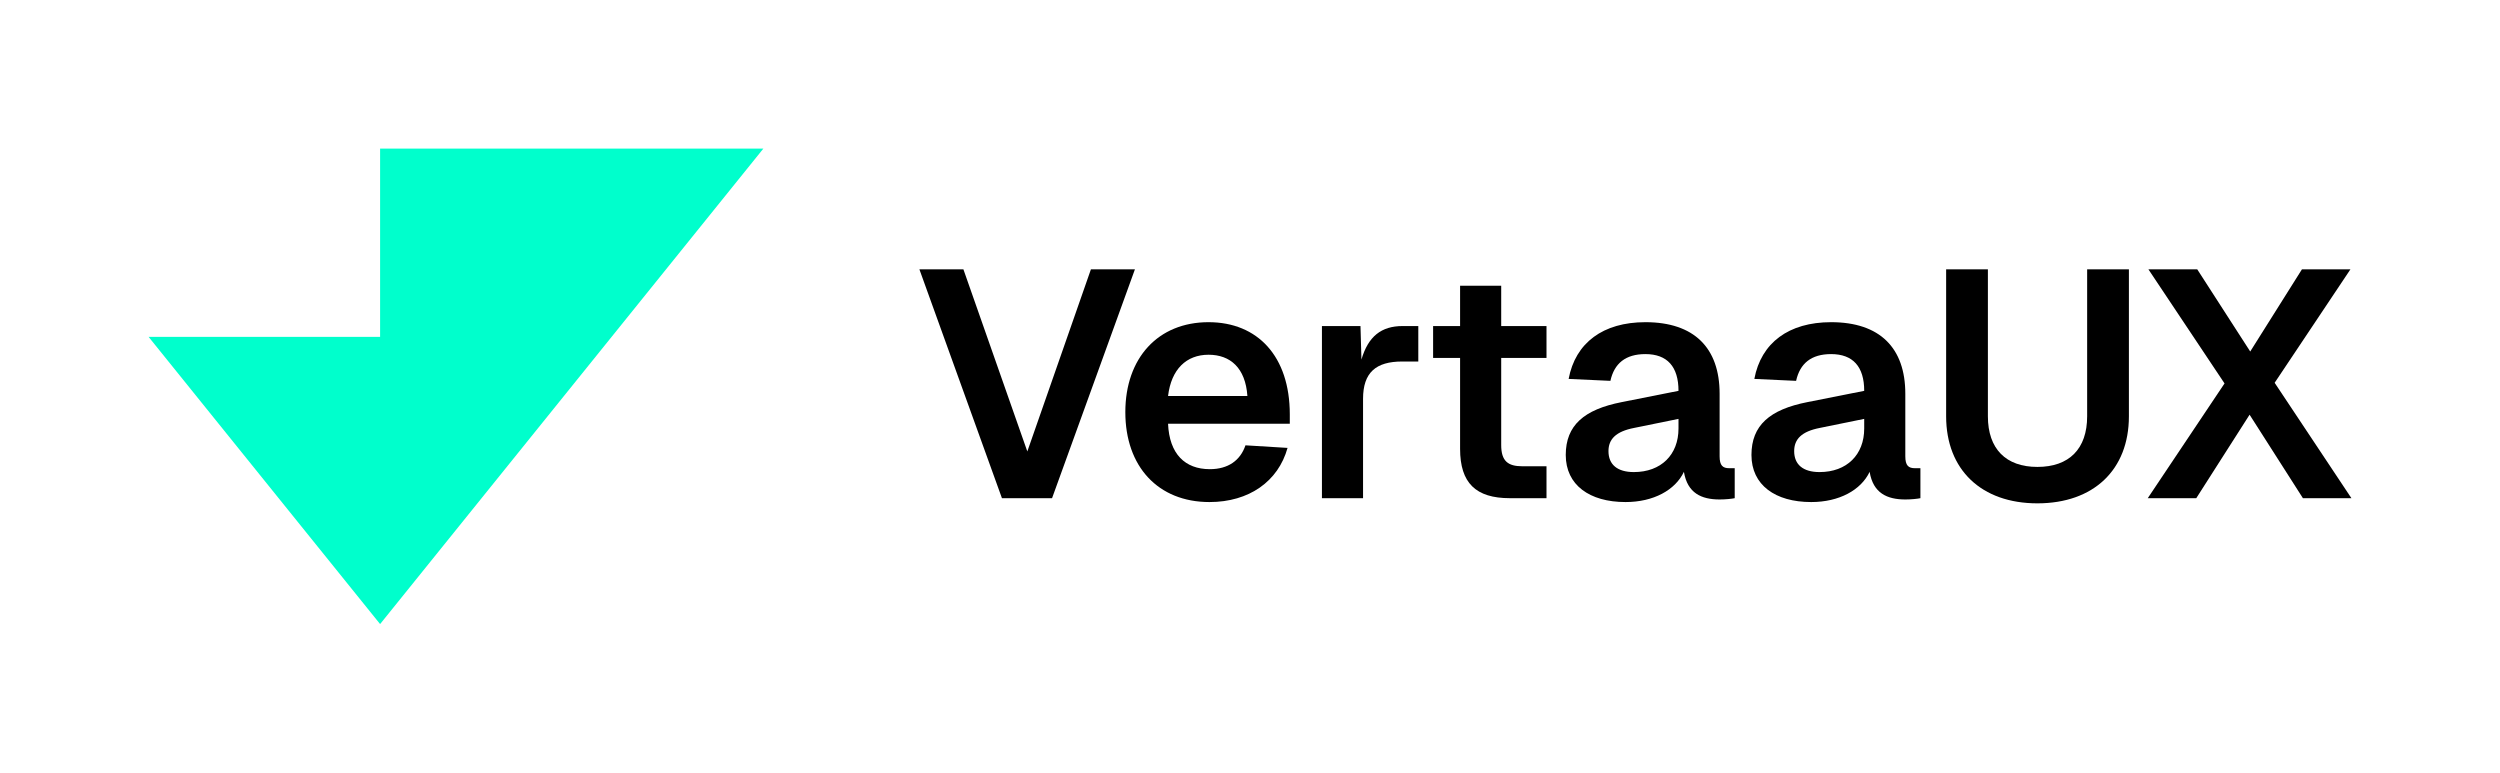
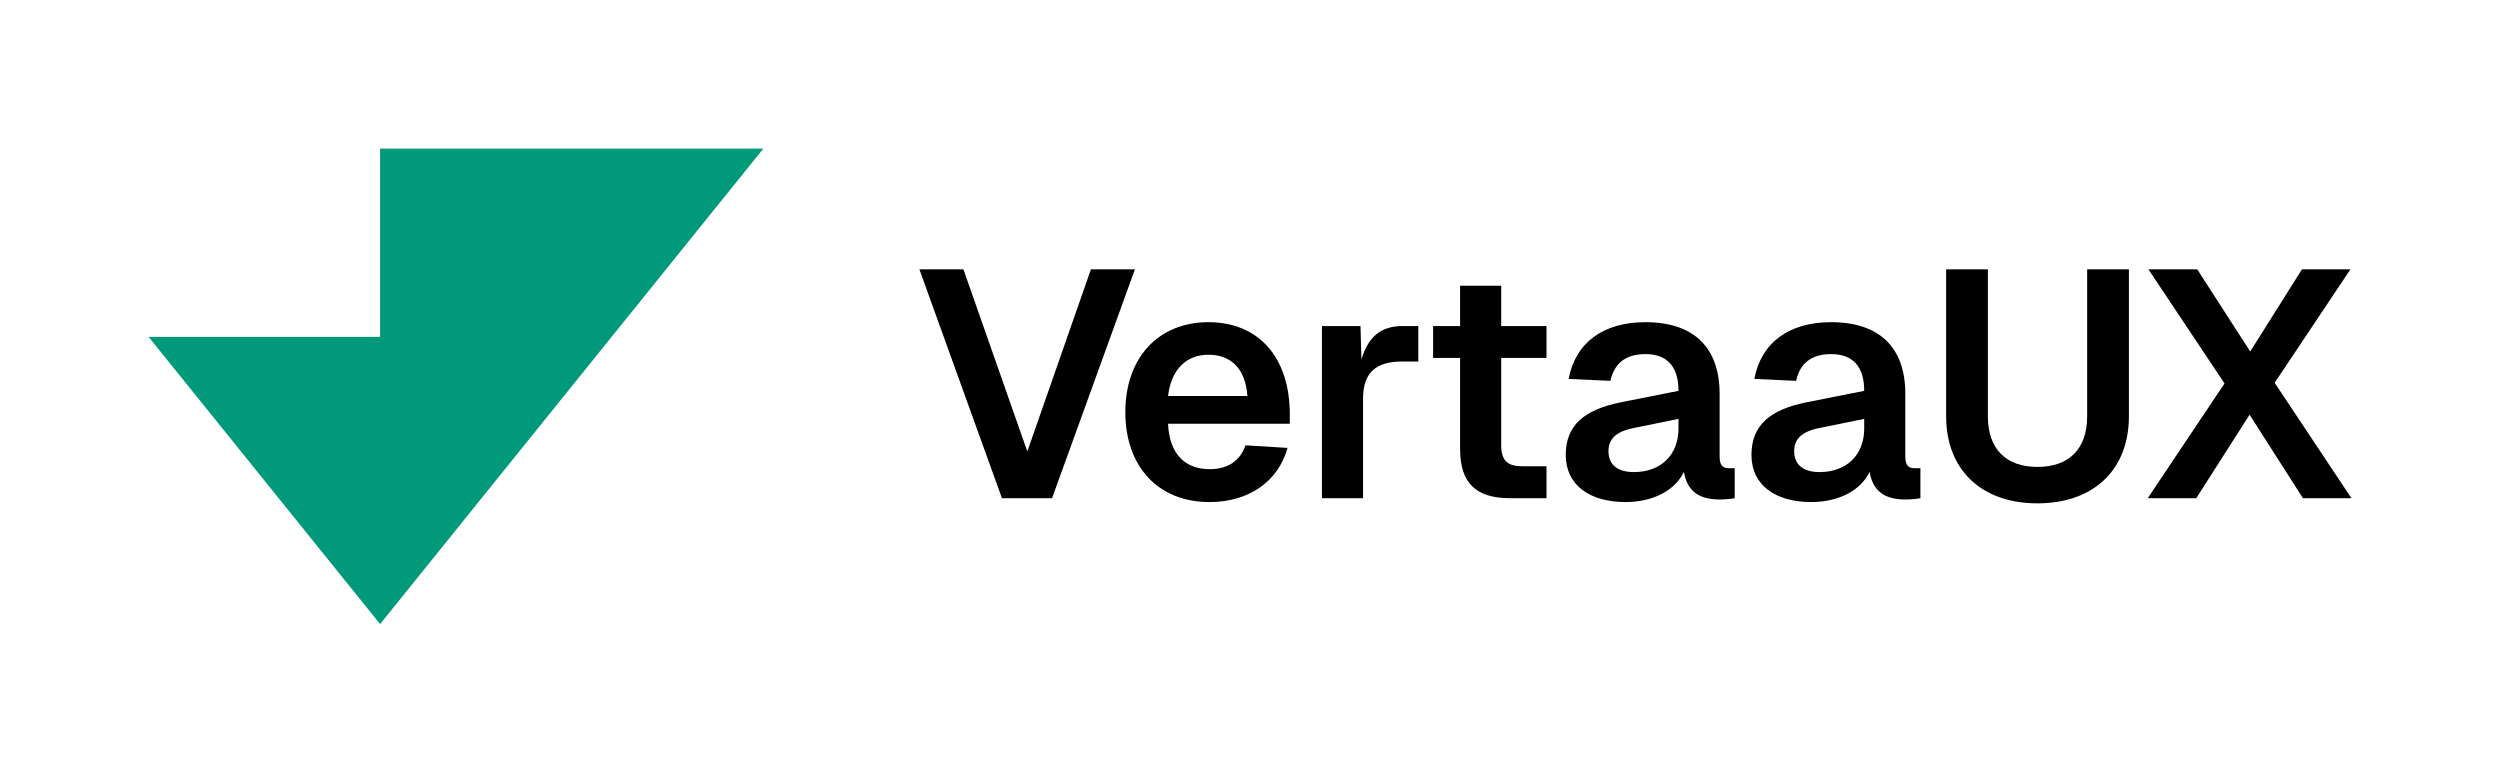
<svg xmlns="http://www.w3.org/2000/svg" width="1346" height="416" viewBox="0 0 1346 416" fill="none">
-   <path d="M204.646 336L80 181.364H204.647V80H411L204.646 336Z" fill="#00FFCC" />
+   <path d="M204.646 336L80 181.364H204.647V80H411L204.646 336Z" fill="#00997A" />
  <path d="M1156.35 268.223L1197.69 206.438L1156.7 145H1182.99L1211.52 189.256L1239.37 145H1265.48L1224.67 206.091L1266 268.223H1239.89L1211.18 223.273L1182.47 268.223H1156.35Z" fill="black" />
  <path d="M1096.92 271C1066.82 271 1047.8 252.95 1047.8 224.14V145H1070.28V224.14C1070.28 241.669 1079.97 251.388 1096.92 251.388C1114.04 251.388 1123.72 241.669 1123.72 224.14V145H1146.2V224.14C1146.2 252.95 1127.18 271 1096.92 271Z" fill="black" />
  <path d="M975.15 270.306C955.781 270.306 942.983 261.108 942.983 244.967C942.983 229 952.841 220.496 973.075 216.504L1003.69 210.43C1003.69 197.413 997.633 190.645 985.873 190.645C975.15 190.645 969.097 195.678 967.022 205.05L944.539 204.008C948.171 184.57 963.044 173.463 985.873 173.463C1012.16 173.463 1025.82 187.347 1025.82 211.992V245.661C1025.82 250.694 1027.55 252.083 1031.01 252.083H1033.95V268.223C1032.39 268.57 1028.94 268.917 1025.82 268.917C1015.96 268.917 1008.53 265.446 1006.63 254.165V253.992C1001.96 263.884 990.196 270.306 975.15 270.306ZM979.647 254.165C994.347 254.165 1003.69 244.793 1003.69 230.736V225.529L979.82 230.389C969.962 232.298 965.984 236.463 965.984 242.884C965.984 250.174 970.827 254.165 979.647 254.165Z" fill="black" />
  <path d="M875.168 270.306C855.798 270.306 843 261.108 843 244.967C843 229 852.858 220.496 873.092 216.504L903.703 210.43C903.703 197.413 897.65 190.645 885.89 190.645C875.168 190.645 869.115 195.678 867.039 205.05L844.557 204.008C848.189 184.57 863.062 173.463 885.89 173.463C912.178 173.463 925.84 187.347 925.84 211.992V245.661C925.84 250.694 927.569 252.083 931.028 252.083H933.968V268.223C932.412 268.57 928.953 268.917 925.84 268.917C915.982 268.917 908.546 265.446 906.643 254.165V253.992C901.974 263.884 890.214 270.306 875.168 270.306ZM879.664 254.165C894.364 254.165 903.703 244.793 903.703 230.736V225.529L879.837 230.389C869.979 232.298 866.002 236.463 866.002 242.884C866.002 250.174 870.844 254.165 879.664 254.165Z" fill="black" />
  <path d="M812.918 268.223C794.586 268.223 786.112 260.066 786.112 241.669V192.727H771.584V175.546H786.112V153.851H808.248V175.546H832.633V192.727H808.248V239.587C808.248 248.265 811.88 251.041 819.663 251.041H832.633V268.223H812.918Z" fill="black" />
  <path d="M711.73 268.223V175.545H732.483L733.002 193.595C736.634 181.099 743.724 175.545 755.139 175.545H763.613V194.636H754.966C740.784 194.636 733.867 200.537 733.867 214.769V268.223H711.73Z" fill="black" />
  <path d="M651.19 270.306C623.52 270.306 605.879 251.215 605.879 221.884C605.879 192.727 623.52 173.463 650.672 173.463C677.132 173.463 694.426 191.86 694.426 223.099V228.132H628.881C629.573 244.446 638.047 252.603 651.363 252.603C661.221 252.603 667.793 247.917 670.56 239.76L693.216 241.149C688.2 259.198 672.462 270.306 651.19 270.306ZM628.881 213.207H671.598C670.56 198.108 662.432 190.992 650.672 190.992C638.739 190.992 630.61 198.802 628.881 213.207Z" fill="black" />
  <path d="M539.446 268.223L495 145H518.693L553.109 243.058L587.352 145H611.045L566.425 268.223H539.446Z" fill="black" />
</svg>
